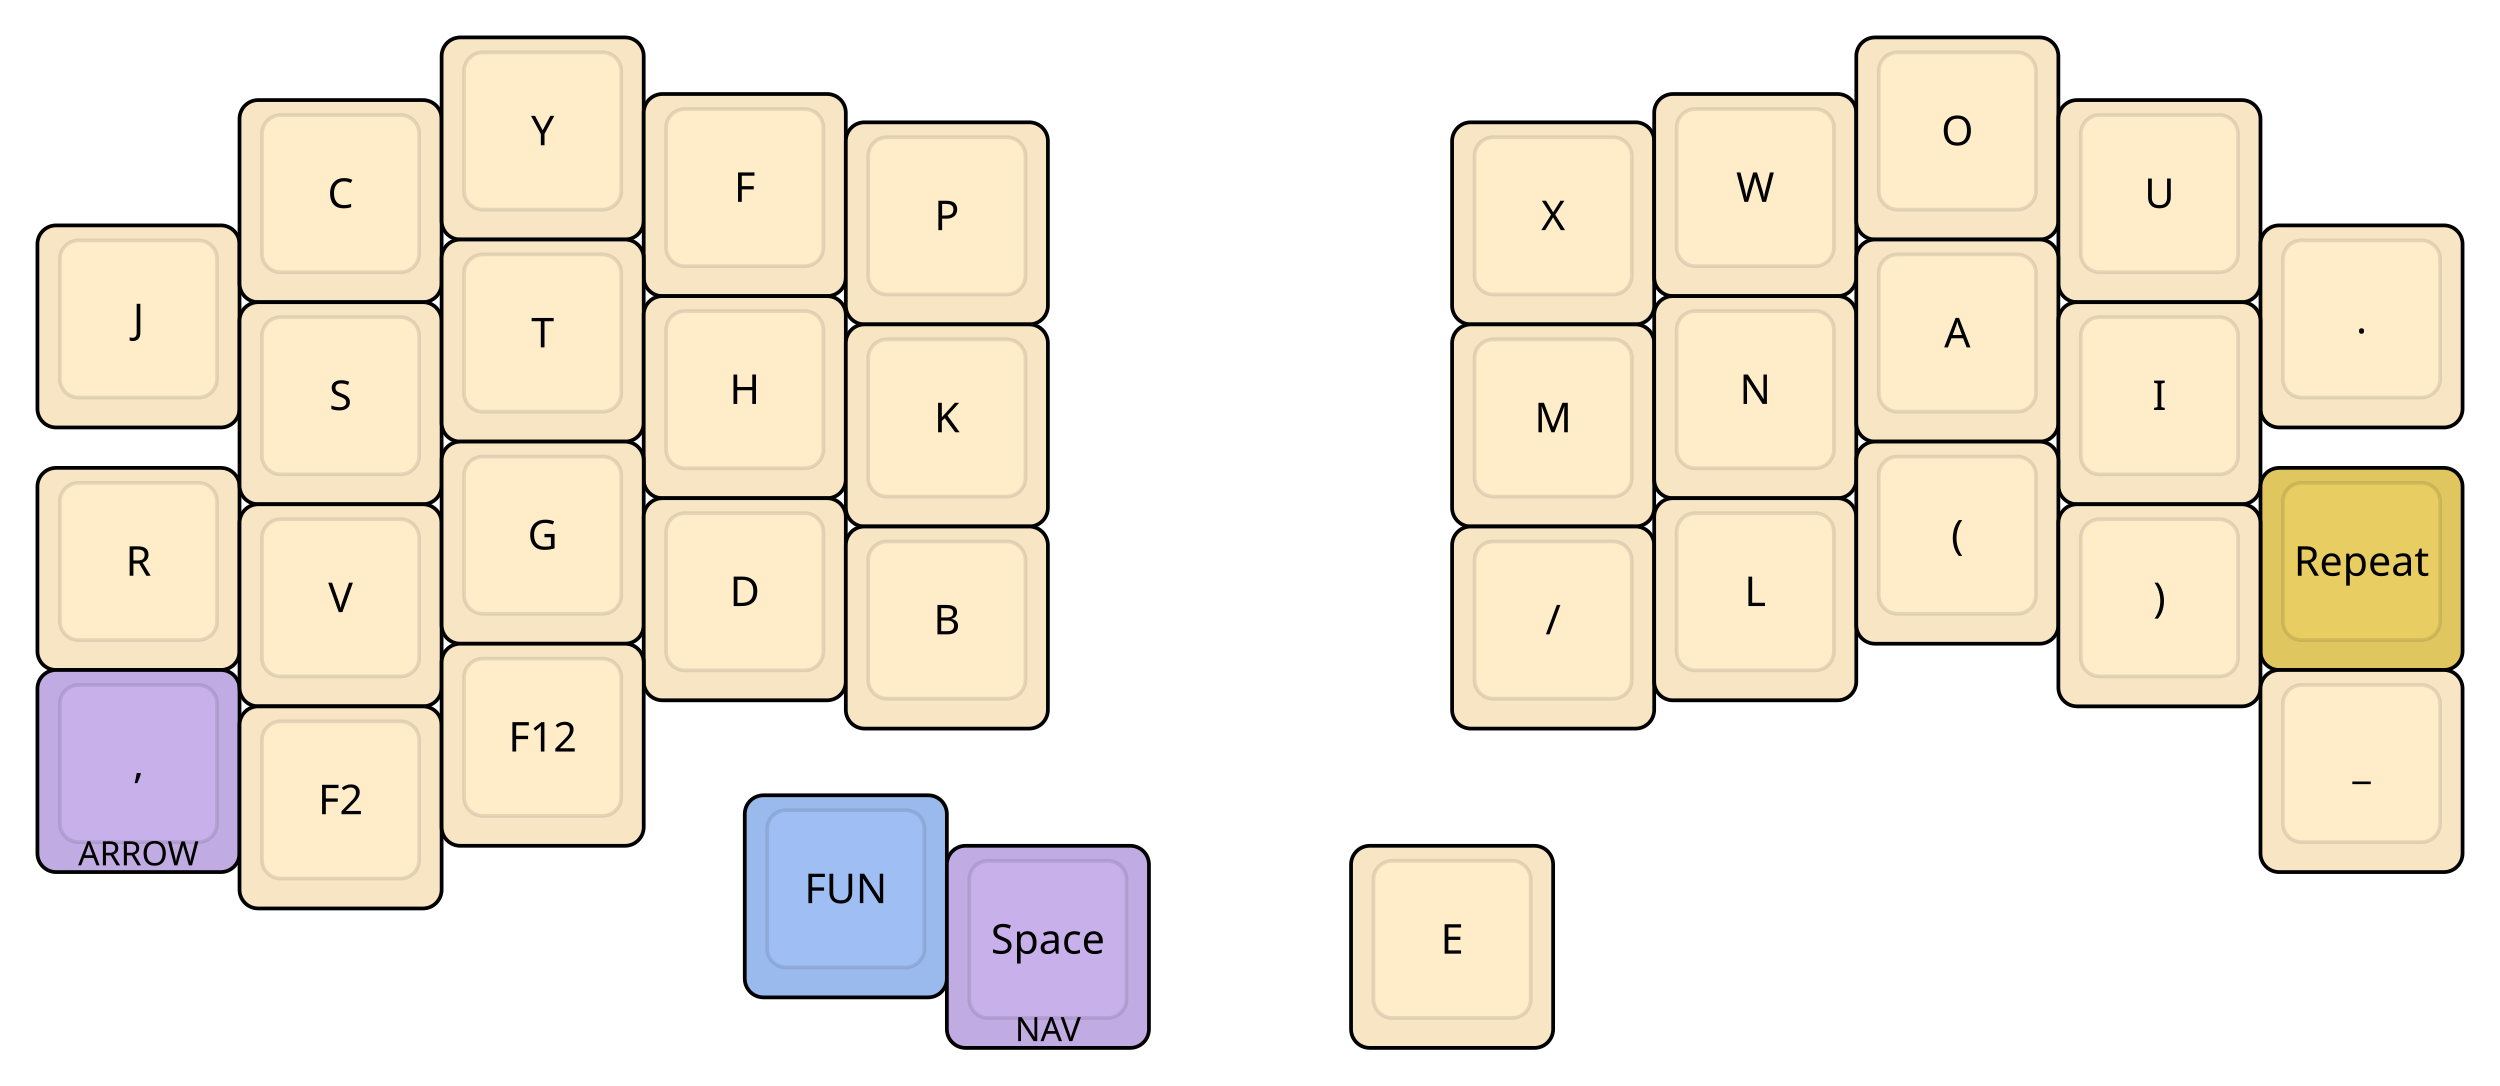
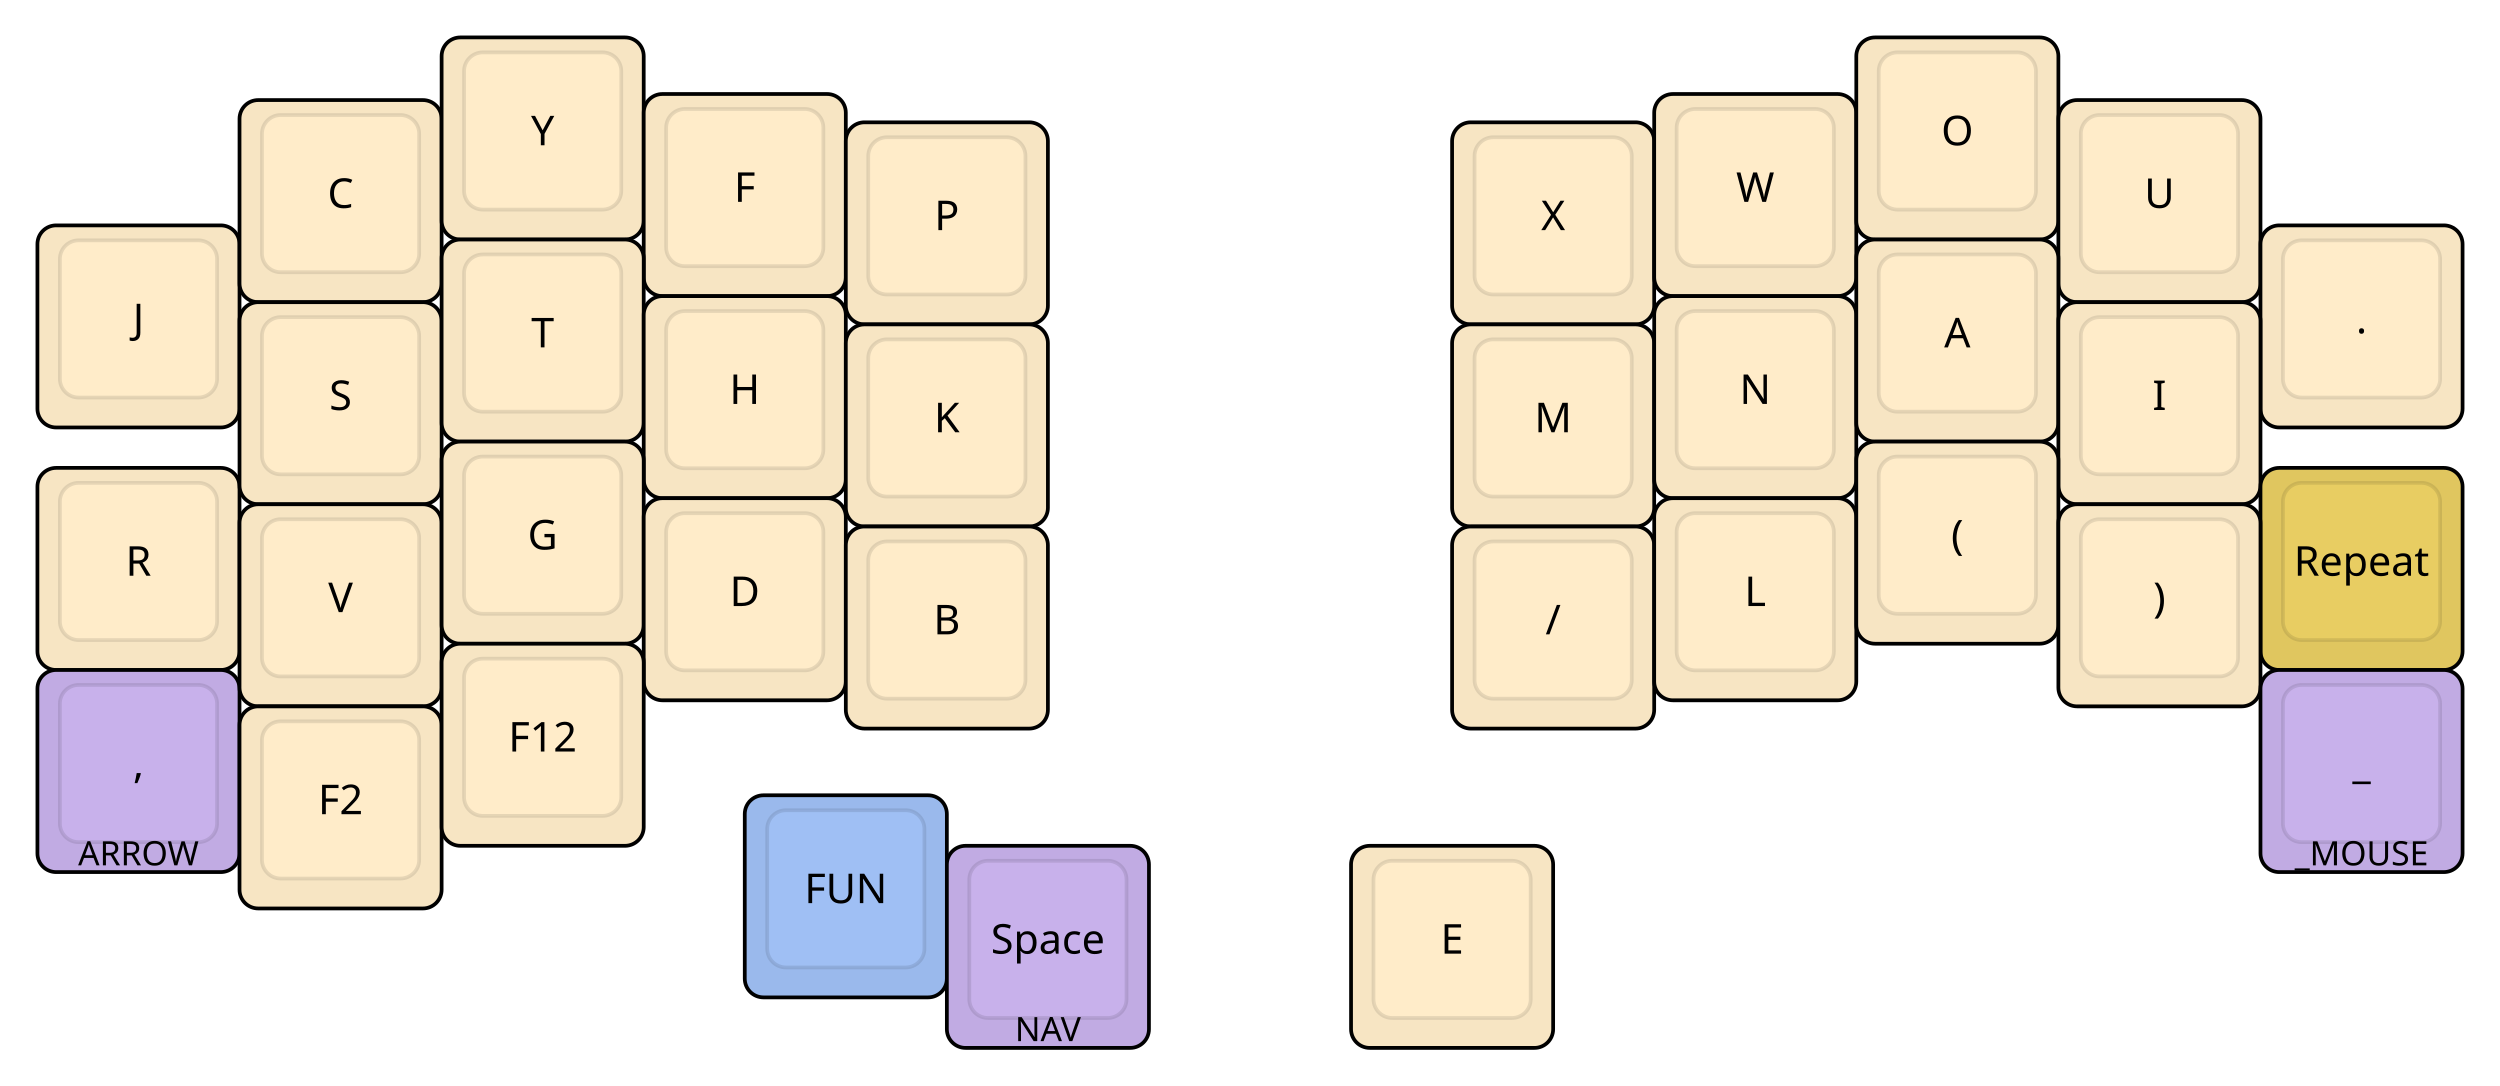
<svg xmlns="http://www.w3.org/2000/svg" width="668px" class="keymap cybershard" height="290x" viewBox="0 0 668 290">
  <style type="text/css">
    .keycap .border { stroke: black; stroke-width: 1; }
    .keycap .inner.border { stroke: rgba(0,0,0,.1); }
    .keycap { font-family: sans-serif; font-size: 11px }
    .keycap .sub { font-size: 9px }
    .combos .keycap { font-size: 8px }
  </style>
  <g class="keycap default">
    <rect x="10" y="60.22" width="54" height="54" rx="5" fill="#f7e5c3" class="outer border" />
    <rect x="16" y="64.22" width="42" height="42" rx="5" fill="#ffecc9" class="inner border" />
    <text x="37" y="85.22" text-anchor="middle" dominant-baseline="middle" class="main">
      <tspan x="37" dy="0">J</tspan>
    </text>
  </g>
  <g class="keycap default">
    <rect x="64" y="26.74" width="54" height="54" rx="5" fill="#f7e5c3" class="outer border" />
    <rect x="70" y="30.74" width="42" height="42" rx="5" fill="#ffecc9" class="inner border" />
    <text x="91" y="51.74" text-anchor="middle" dominant-baseline="middle" class="main">
      <tspan x="91" dy="0">C</tspan>
    </text>
  </g>
  <g class="keycap default">
    <rect x="118" y="10" width="54" height="54" rx="5" fill="#f7e5c3" class="outer border" />
    <rect x="124" y="14" width="42" height="42" rx="5" fill="#ffecc9" class="inner border" />
    <text x="145" y="35" text-anchor="middle" dominant-baseline="middle" class="main">
      <tspan x="145" dy="0">Y</tspan>
    </text>
  </g>
  <g class="keycap default">
    <rect x="172" y="25.12" width="54" height="54" rx="5" fill="#f7e5c3" class="outer border" />
    <rect x="178" y="29.12" width="42" height="42" rx="5" fill="#ffecc9" class="inner border" />
    <text x="199" y="50.12" text-anchor="middle" dominant-baseline="middle" class="main">
      <tspan x="199" dy="0">F</tspan>
    </text>
  </g>
  <g class="keycap default">
    <rect x="226" y="32.68" width="54" height="54" rx="5" fill="#f7e5c3" class="outer border" />
    <rect x="232" y="36.68" width="42" height="42" rx="5" fill="#ffecc9" class="inner border" />
    <text x="253" y="57.68" text-anchor="middle" dominant-baseline="middle" class="main">
      <tspan x="253" dy="0">P</tspan>
    </text>
  </g>
  <g class="keycap default">
    <rect x="388" y="32.68" width="54" height="54" rx="5" fill="#f7e5c3" class="outer border" />
    <rect x="394" y="36.68" width="42" height="42" rx="5" fill="#ffecc9" class="inner border" />
    <text x="415" y="57.68" text-anchor="middle" dominant-baseline="middle" class="main">
      <tspan x="415" dy="0">X</tspan>
    </text>
  </g>
  <g class="keycap default">
    <rect x="442" y="25.12" width="54" height="54" rx="5" fill="#f7e5c3" class="outer border" />
    <rect x="448" y="29.12" width="42" height="42" rx="5" fill="#ffecc9" class="inner border" />
    <text x="469" y="50.12" text-anchor="middle" dominant-baseline="middle" class="main">
      <tspan x="469" dy="0">W</tspan>
    </text>
  </g>
  <g class="keycap default">
    <rect x="496" y="10" width="54" height="54" rx="5" fill="#f7e5c3" class="outer border" />
    <rect x="502" y="14" width="42" height="42" rx="5" fill="#ffecc9" class="inner border" />
    <text x="523" y="35" text-anchor="middle" dominant-baseline="middle" class="main">
      <tspan x="523" dy="0">O</tspan>
    </text>
  </g>
  <g class="keycap default">
    <rect x="550" y="26.74" width="54" height="54" rx="5" fill="#f7e5c3" class="outer border" />
    <rect x="556" y="30.74" width="42" height="42" rx="5" fill="#ffecc9" class="inner border" />
    <text x="577" y="51.74" text-anchor="middle" dominant-baseline="middle" class="main">
      <tspan x="577" dy="0">U</tspan>
    </text>
  </g>
  <g class="keycap default">
    <rect x="604" y="60.22" width="54" height="54" rx="5" fill="#f7e5c3" class="outer border" />
    <rect x="610" y="64.22" width="42" height="42" rx="5" fill="#ffecc9" class="inner border" />
    <text x="631" y="85.22" text-anchor="middle" dominant-baseline="middle" class="main">
      <tspan x="631" dy="0">.</tspan>
    </text>
  </g>
  <g class="keycap default">
    <rect x="10" y="125.02" width="54" height="54" rx="5" fill="#f7e5c3" class="outer border" />
    <rect x="16" y="129.02" width="42" height="42" rx="5" fill="#ffecc9" class="inner border" />
    <text x="37" y="150.02" text-anchor="middle" dominant-baseline="middle" class="main">
      <tspan x="37" dy="0">R</tspan>
    </text>
  </g>
  <g class="keycap default">
    <rect x="64" y="80.74" width="54" height="54" rx="5" fill="#f7e5c3" class="outer border" />
    <rect x="70" y="84.74" width="42" height="42" rx="5" fill="#ffecc9" class="inner border" />
    <text x="91" y="105.74" text-anchor="middle" dominant-baseline="middle" class="main">
      <tspan x="91" dy="0">S</tspan>
    </text>
  </g>
  <g class="keycap default">
    <rect x="118" y="64" width="54" height="54" rx="5" fill="#f7e5c3" class="outer border" />
    <rect x="124" y="68" width="42" height="42" rx="5" fill="#ffecc9" class="inner border" />
    <text x="145" y="89" text-anchor="middle" dominant-baseline="middle" class="main">
      <tspan x="145" dy="0">T</tspan>
    </text>
  </g>
  <g class="keycap default">
    <rect x="172" y="79.12" width="54" height="54" rx="5" fill="#f7e5c3" class="outer border" />
    <rect x="178" y="83.12" width="42" height="42" rx="5" fill="#ffecc9" class="inner border" />
    <text x="199" y="104.12" text-anchor="middle" dominant-baseline="middle" class="main">
      <tspan x="199" dy="0">H</tspan>
    </text>
  </g>
  <g class="keycap default">
    <rect x="226" y="86.68" width="54" height="54" rx="5" fill="#f7e5c3" class="outer border" />
    <rect x="232" y="90.68" width="42" height="42" rx="5" fill="#ffecc9" class="inner border" />
    <text x="253" y="111.68" text-anchor="middle" dominant-baseline="middle" class="main">
      <tspan x="253" dy="0">K</tspan>
    </text>
  </g>
  <g class="keycap default">
    <rect x="388" y="86.68" width="54" height="54" rx="5" fill="#f7e5c3" class="outer border" />
    <rect x="394" y="90.68" width="42" height="42" rx="5" fill="#ffecc9" class="inner border" />
    <text x="415" y="111.68" text-anchor="middle" dominant-baseline="middle" class="main">
      <tspan x="415" dy="0">M</tspan>
    </text>
  </g>
  <g class="keycap default">
    <rect x="442" y="79.12" width="54" height="54" rx="5" fill="#f7e5c3" class="outer border" />
    <rect x="448" y="83.12" width="42" height="42" rx="5" fill="#ffecc9" class="inner border" />
    <text x="469" y="104.12" text-anchor="middle" dominant-baseline="middle" class="main">
      <tspan x="469" dy="0">N</tspan>
    </text>
  </g>
  <g class="keycap default">
    <rect x="496" y="64" width="54" height="54" rx="5" fill="#f7e5c3" class="outer border" />
    <rect x="502" y="68" width="42" height="42" rx="5" fill="#ffecc9" class="inner border" />
    <text x="523" y="89" text-anchor="middle" dominant-baseline="middle" class="main">
      <tspan x="523" dy="0">A</tspan>
    </text>
  </g>
  <g class="keycap default">
    <rect x="550" y="80.74" width="54" height="54" rx="5" fill="#f7e5c3" class="outer border" />
    <rect x="556" y="84.74" width="42" height="42" rx="5" fill="#ffecc9" class="inner border" />
    <text x="577" y="105.74" text-anchor="middle" dominant-baseline="middle" class="main">
      <tspan x="577" dy="0">I</tspan>
    </text>
  </g>
  <g class="keycap special">
    <rect x="604" y="125.02" width="54" height="54" rx="5" fill="#e0c65f" class="outer border" />
    <rect x="610" y="129.02" width="42" height="42" rx="5" fill="#e8cd62" class="inner border" />
    <text x="631" y="150.02" text-anchor="middle" dominant-baseline="middle" class="main">
      <tspan x="631" dy="0">Repeat</tspan>
    </text>
  </g>
  <g class="keycap layer_down">
    <rect x="10" y="179.02" width="54" height="54" rx="5" fill="#c1abe3" class="outer border" />
    <rect x="16" y="183.02" width="42" height="42" rx="5" fill="#c8b1eb" class="inner border" />
    <text x="37" y="204.02" text-anchor="middle" dominant-baseline="middle" class="main">
      <tspan x="37" dy="0">,</tspan>
    </text>
    <text x="37" y="231.22" text-anchor="middle" class="sub">ARROW</text>
  </g>
  <g class="keycap default">
    <rect x="64" y="134.74" width="54" height="54" rx="5" fill="#f7e5c3" class="outer border" />
    <rect x="70" y="138.74" width="42" height="42" rx="5" fill="#ffecc9" class="inner border" />
    <text x="91" y="159.74" text-anchor="middle" dominant-baseline="middle" class="main">
      <tspan x="91" dy="0">V</tspan>
    </text>
  </g>
  <g class="keycap default">
    <rect x="118" y="118" width="54" height="54" rx="5" fill="#f7e5c3" class="outer border" />
    <rect x="124" y="122" width="42" height="42" rx="5" fill="#ffecc9" class="inner border" />
    <text x="145" y="143" text-anchor="middle" dominant-baseline="middle" class="main">
      <tspan x="145" dy="0">G</tspan>
    </text>
  </g>
  <g class="keycap default">
    <rect x="172" y="133.12" width="54" height="54" rx="5" fill="#f7e5c3" class="outer border" />
    <rect x="178" y="137.12" width="42" height="42" rx="5" fill="#ffecc9" class="inner border" />
    <text x="199" y="158.12" text-anchor="middle" dominant-baseline="middle" class="main">
      <tspan x="199" dy="0">D</tspan>
    </text>
  </g>
  <g class="keycap default">
    <rect x="226" y="140.68" width="54" height="54" rx="5" fill="#f7e5c3" class="outer border" />
    <rect x="232" y="144.68" width="42" height="42" rx="5" fill="#ffecc9" class="inner border" />
    <text x="253" y="165.68" text-anchor="middle" dominant-baseline="middle" class="main">
      <tspan x="253" dy="0">B</tspan>
    </text>
  </g>
  <g class="keycap default">
    <rect x="388" y="140.68" width="54" height="54" rx="5" fill="#f7e5c3" class="outer border" />
    <rect x="394" y="144.68" width="42" height="42" rx="5" fill="#ffecc9" class="inner border" />
    <text x="415" y="165.68" text-anchor="middle" dominant-baseline="middle" class="main">
      <tspan x="415" dy="0">/</tspan>
    </text>
  </g>
  <g class="keycap default">
    <rect x="442" y="133.12" width="54" height="54" rx="5" fill="#f7e5c3" class="outer border" />
    <rect x="448" y="137.12" width="42" height="42" rx="5" fill="#ffecc9" class="inner border" />
    <text x="469" y="158.12" text-anchor="middle" dominant-baseline="middle" class="main">
      <tspan x="469" dy="0">L</tspan>
    </text>
  </g>
  <g class="keycap default">
    <rect x="496" y="118" width="54" height="54" rx="5" fill="#f7e5c3" class="outer border" />
    <rect x="502" y="122" width="42" height="42" rx="5" fill="#ffecc9" class="inner border" />
    <text x="523" y="143" text-anchor="middle" dominant-baseline="middle" class="main">
      <tspan x="523" dy="0">(</tspan>
    </text>
  </g>
  <g class="keycap default">
    <rect x="550" y="134.74" width="54" height="54" rx="5" fill="#f7e5c3" class="outer border" />
    <rect x="556" y="138.74" width="42" height="42" rx="5" fill="#ffecc9" class="inner border" />
    <text x="577" y="159.74" text-anchor="middle" dominant-baseline="middle" class="main">
      <tspan x="577" dy="0">)</tspan>
    </text>
  </g>
-   <g class="keycap default">
-     <rect x="604" y="179.02" width="54" height="54" rx="5" fill="#f7e5c3" class="outer border" />
-     <rect x="610" y="183.02" width="42" height="42" rx="5" fill="#ffecc9" class="inner border" />
+   <g class="keycap layer_down">
+     <rect x="604" y="179.02" width="54" height="54" rx="5" fill="#c1abe3" class="outer border" />
+     <rect x="610" y="183.02" width="42" height="42" rx="5" fill="#c8b1eb" class="inner border" />
    <text x="631" y="204.02" text-anchor="middle" dominant-baseline="middle" class="main">
      <tspan x="631" dy="0">_</tspan>
    </text>
+     <text x="631" y="231.22" text-anchor="middle" class="sub">_MOUSE</text>
  </g>
  <g class="keycap default">
    <rect x="64" y="188.74" width="54" height="54" rx="5" fill="#f7e5c3" class="outer border" />
    <rect x="70" y="192.74" width="42" height="42" rx="5" fill="#ffecc9" class="inner border" />
    <text x="91" y="213.74" text-anchor="middle" dominant-baseline="middle" class="main">
      <tspan x="91" dy="0">F2</tspan>
    </text>
  </g>
  <g class="keycap default">
    <rect x="118" y="172" width="54" height="54" rx="5" fill="#f7e5c3" class="outer border" />
    <rect x="124" y="176" width="42" height="42" rx="5" fill="#ffecc9" class="inner border" />
    <text x="145" y="197" text-anchor="middle" dominant-baseline="middle" class="main">
      <tspan x="145" dy="0">F12</tspan>
    </text>
  </g>
  <g class="keycap layer1">
    <rect x="199" y="212.5" width="54" height="54" rx="5" fill="#9ab9ec" class="outer border" />
    <rect x="205" y="216.5" width="42" height="42" rx="5" fill="#9fbff4" class="inner border" />
    <text x="226" y="237.5" text-anchor="middle" dominant-baseline="middle" class="main">
      <tspan x="226" dy="0">FUN</tspan>
    </text>
  </g>
  <g class="keycap layer_down">
    <rect x="253" y="226" width="54" height="54" rx="5" fill="#c1abe3" class="outer border" />
    <rect x="259" y="230" width="42" height="42" rx="5" fill="#c8b1eb" class="inner border" />
    <text x="280" y="251" text-anchor="middle" dominant-baseline="middle" class="main">
      <tspan x="280" dy="0">Space</tspan>
    </text>
    <text x="280" y="278.2" text-anchor="middle" class="sub">NAV</text>
  </g>
  <g class="keycap default">
    <rect x="361" y="226" width="54" height="54" rx="5" fill="#f7e5c3" class="outer border" />
    <rect x="367" y="230" width="42" height="42" rx="5" fill="#ffecc9" class="inner border" />
    <text x="388" y="251" text-anchor="middle" dominant-baseline="middle" class="main">
      <tspan x="388" dy="0">E</tspan>
    </text>
  </g>
</svg>
